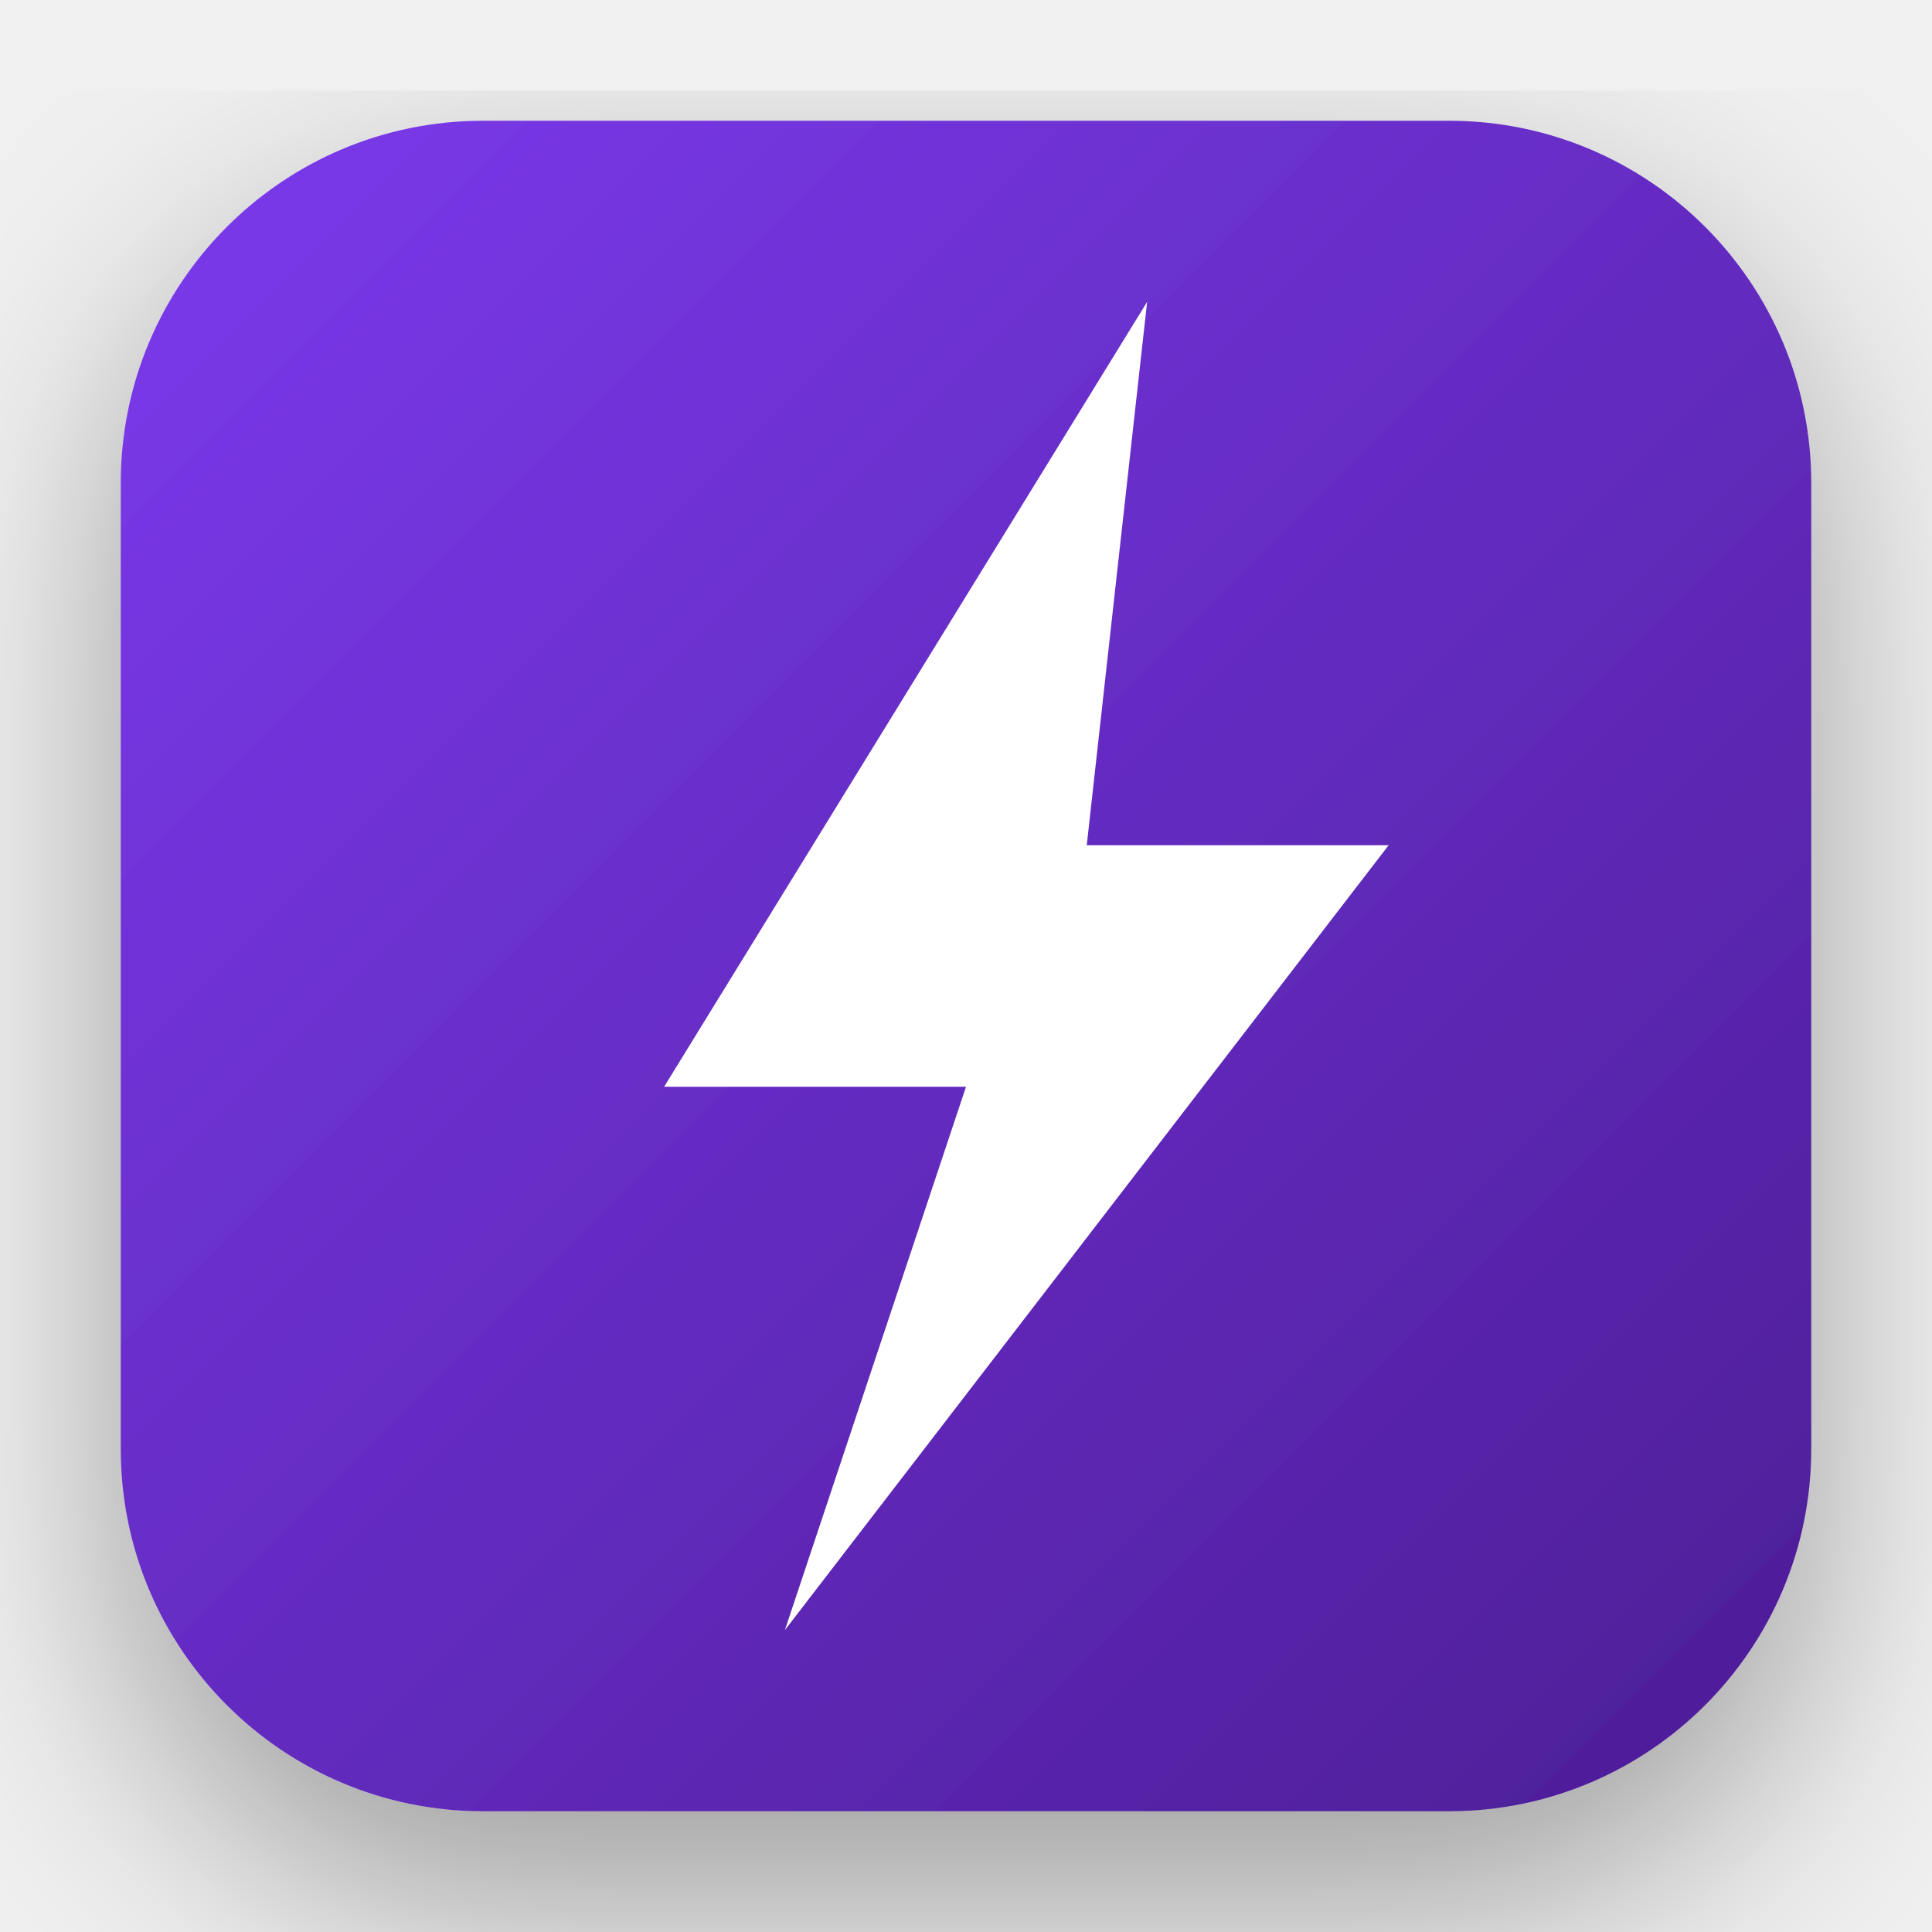
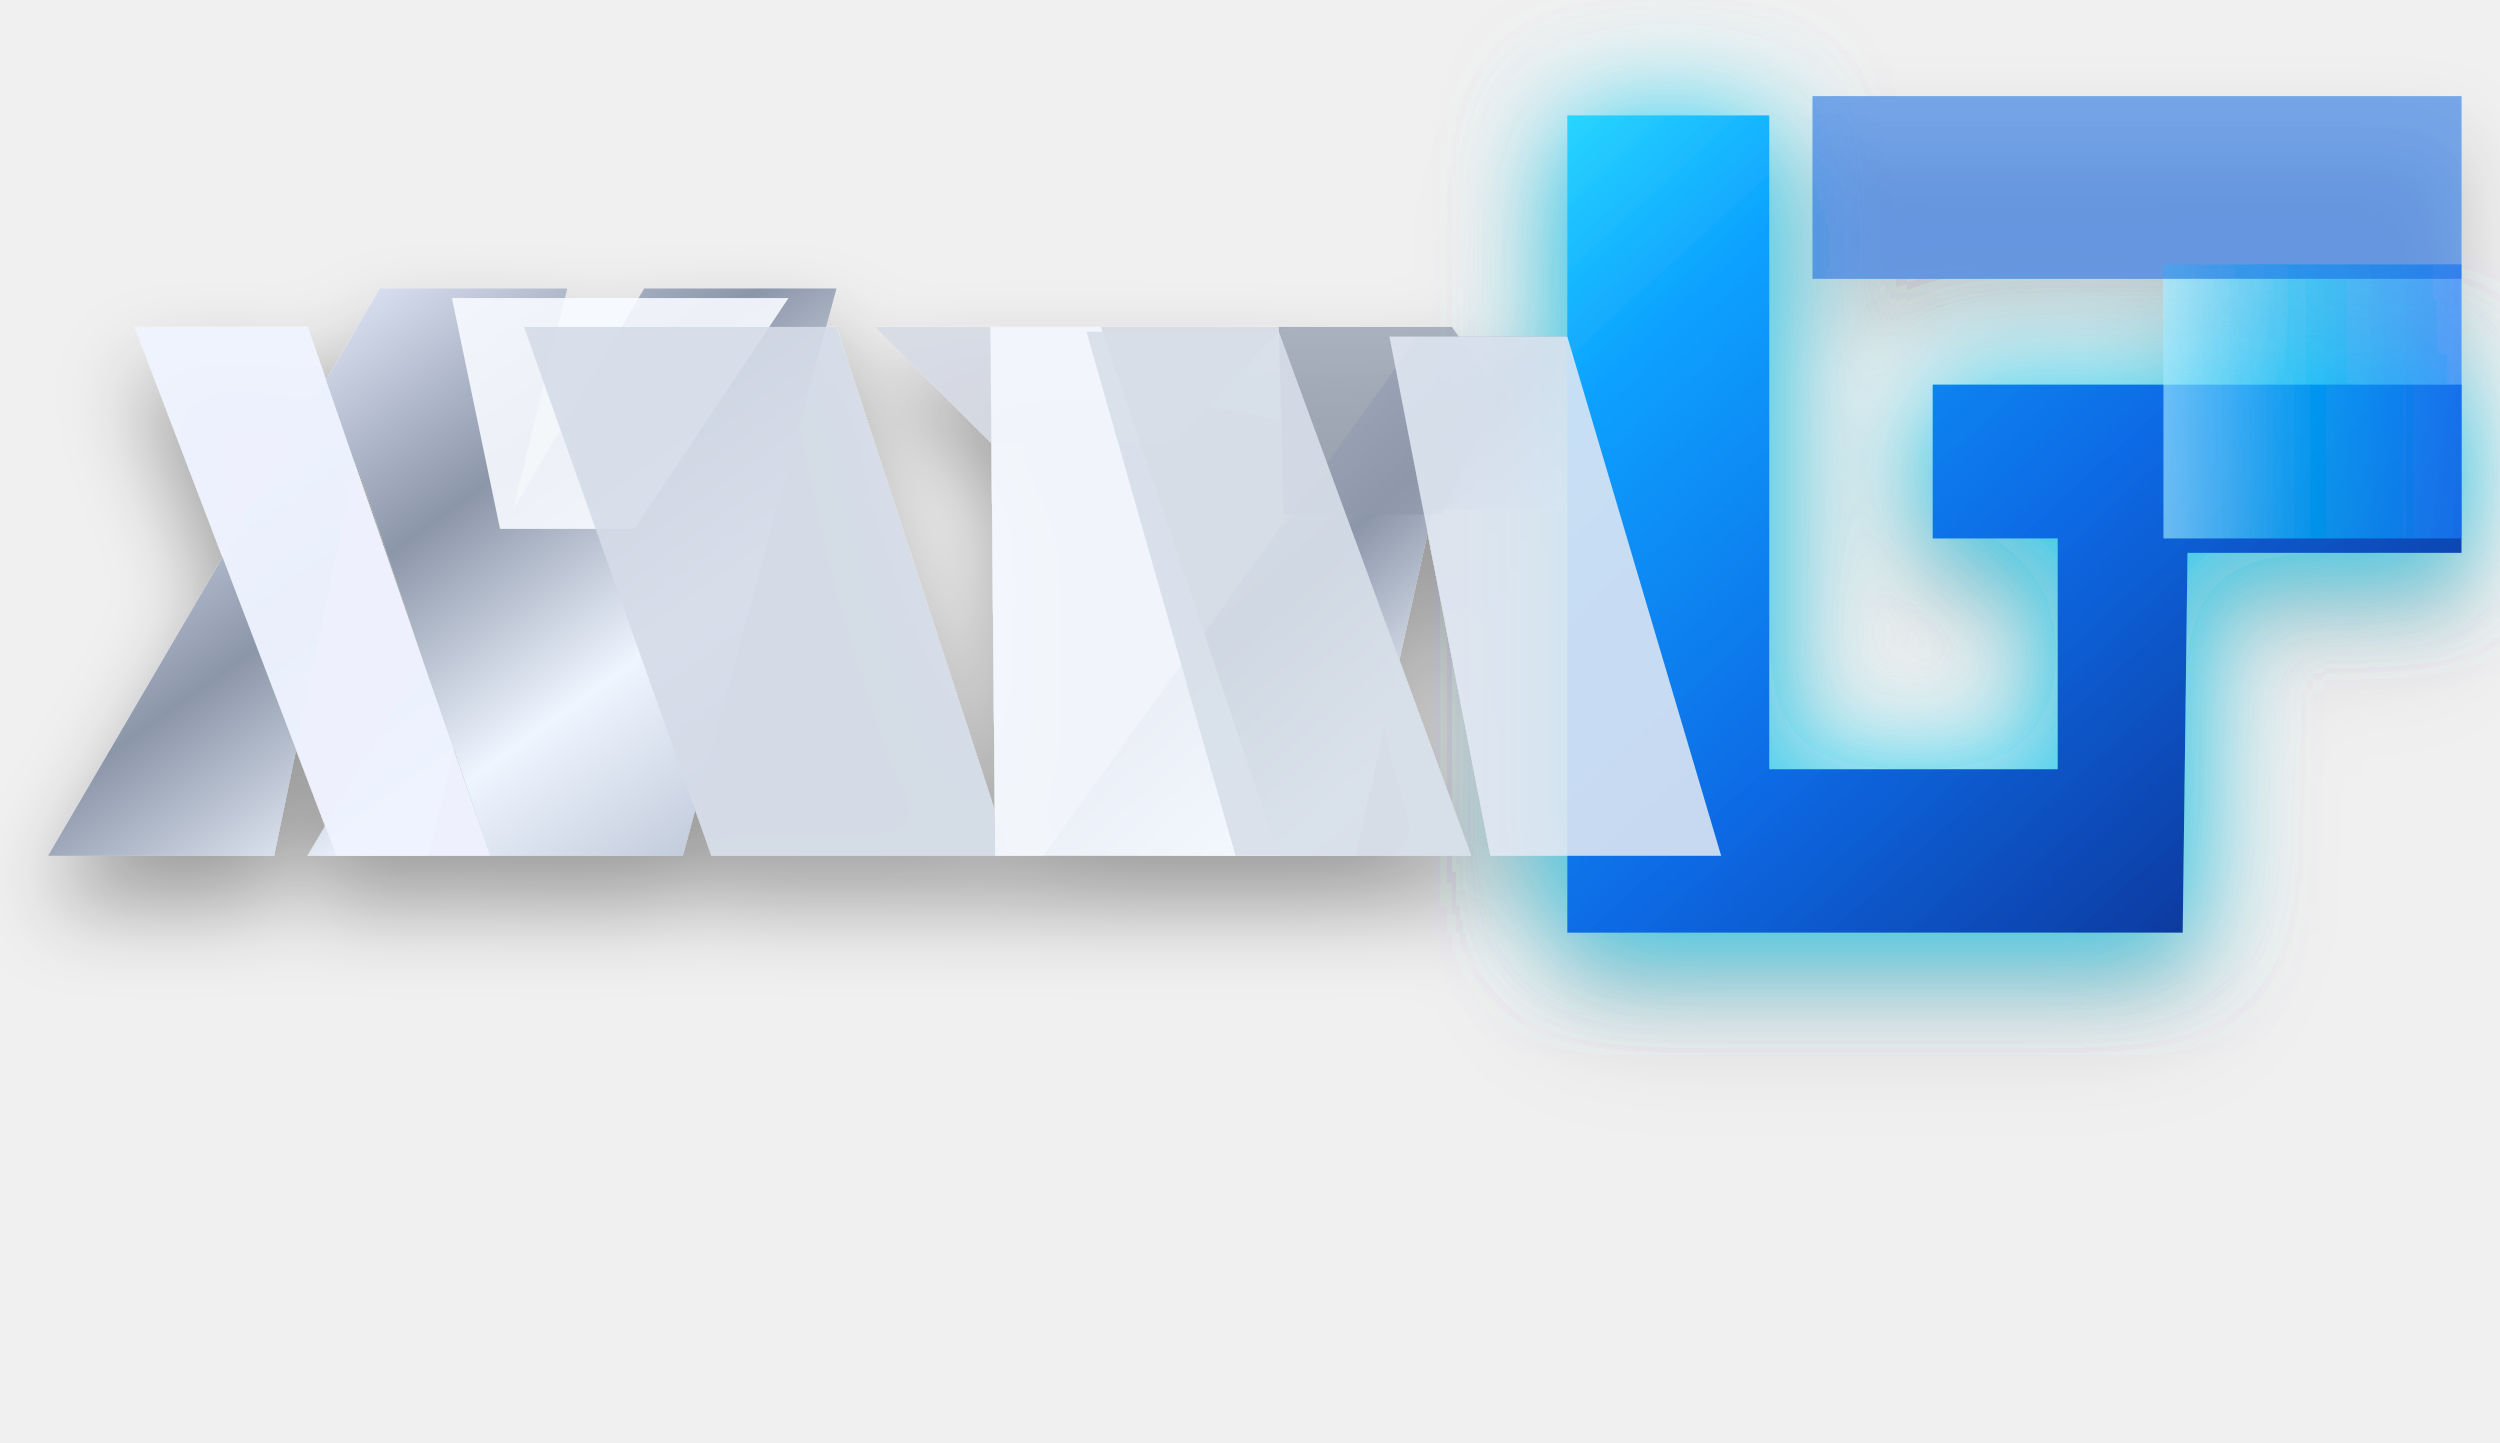
- <svg xmlns="http://www.w3.org/2000/svg" width="128" height="128" viewBox="0 0 128 128" role="img" aria-label="Portal Pro logo">
+ <svg xmlns="http://www.w3.org/2000/svg" width="520" height="300" viewBox="0 0 520 300" role="img" aria-label="Portal Pro logo">
  <defs>
-     <linearGradient id="grad" x1="0" y1="0" x2="1" y2="1">
-       <stop offset="0%" stop-color="#7c3aed" />
-       <stop offset="100%" stop-color="#4c1d95" />
+     <linearGradient id="silver" x1="0" y1="0" x2="1" y2="1">
+       <stop offset="0%" stop-color="#f4f8ff" />
+       <stop offset="18%" stop-color="#dfe6f7" />
+       <stop offset="45%" stop-color="#8c96a9" />
+       <stop offset="70%" stop-color="#eef5ff" />
+       <stop offset="100%" stop-color="#afb9cb" />
    </linearGradient>
-     <filter id="shadow" x="-20%" y="-20%" width="140%" height="140%">
-       <feDropShadow dx="0" dy="6" stdDeviation="8" flood-color="#000" flood-opacity="0.35" />
+     <linearGradient id="blue" x1="0" y1="0" x2="1" y2="1">
+       <stop offset="0%" stop-color="#28d6ff" />
+       <stop offset="18%" stop-color="#0da2ff" />
+       <stop offset="52%" stop-color="#0b6ae5" />
+       <stop offset="82%" stop-color="#0a3ea6" />
+       <stop offset="100%" stop-color="#041c4a" />
+     </linearGradient>
+     <linearGradient id="glow" x1="0" y1="0" x2="1" y2="0">
+       <stop offset="0%" stop-color="#9be8ff" stop-opacity="0.95" />
+       <stop offset="50%" stop-color="#00b7ff" stop-opacity="0.9" />
+       <stop offset="100%" stop-color="#1f7dff" stop-opacity="0.95" />
+     </linearGradient>
+     <filter id="softGlow" x="-15%" y="-15%" width="130%" height="130%">
+       <feDropShadow dx="0" dy="0" stdDeviation="12" flood-color="#0ad4ff" flood-opacity="0.75" />
+     </filter>
+     <filter id="shadow" x="-20%" y="-20%" width="140%" height="160%">
+       <feDropShadow dx="0" dy="10" stdDeviation="9" flood-color="#000000" flood-opacity="0.35" />
    </filter>
  </defs>
  <g filter="url(#shadow)">
-     <rect x="8" y="8" width="112" height="112" rx="24" fill="url(#grad)" />
-     <path d="M76 20 L44 72 H64 L52 108 L92 56 H72 L76 20 Z" fill="#ffffff" />
+     <g transform="translate(12,20)">
+       <path d="M52 158 L122 40 L162 40 L130 158 L90 158 L62 76 L45 158 L-2 158 L67 40 L106 40 L77 158 Z" fill="url(#silver)" />
+       <path d="M205 158 L283 50 L325 50 L327 86 L286 86 L270 158 L205 158 Z" fill="url(#silver)" />
+       <path d="M170 48 L255 48 L232 72 L194 72 Z" fill="#d4d9e3" opacity="0.9" />
+       <path d="M254 48 L290 48 L300 62 L288 87 L255 87 L254 48 Z" fill="#8f98aa" opacity="0.7" />
+       <path d="M314 174 L442 174 L443 95 L500 95 L500 60 L390 60 L390 92 L416 92 L416 140 L356 140 L356 4 L314 4 Z" fill="url(#blue)" filter="url(#softGlow)" />
+       <path d="M438 35 L500 35 L500 92 L438 92 Z" fill="url(#glow)" opacity="0.7" />
+       <path d="M365 0 L500 0 L500 38 L365 38 Z" fill="#0d6ae2" opacity="0.55" />
+       <path d="M82 42 L152 42 L120 90 L92 90 Z" fill="#f7fbff" opacity="0.9" />
+       <path d="M16 48 L52 48 L90 158 L58 158 Z" fill="#eef3ff" opacity="0.95" />
+       <path d="M97 48 L162 48 L198 158 L136 158 Z" fill="#d5dbe8" opacity="0.9" />
+       <path d="M194 48 L217 48 L254 158 L195 158 Z" fill="#f5f8ff" opacity="0.9" />
+       <path d="M214 49 L254 49 L294 158 L245 158 Z" fill="#d7dfe9" opacity="0.9" />
+       <path d="M277 50 L314 50 L346 158 L298 158 Z" fill="#dfe7f3" opacity="0.88" />
+     </g>
  </g>
</svg>
